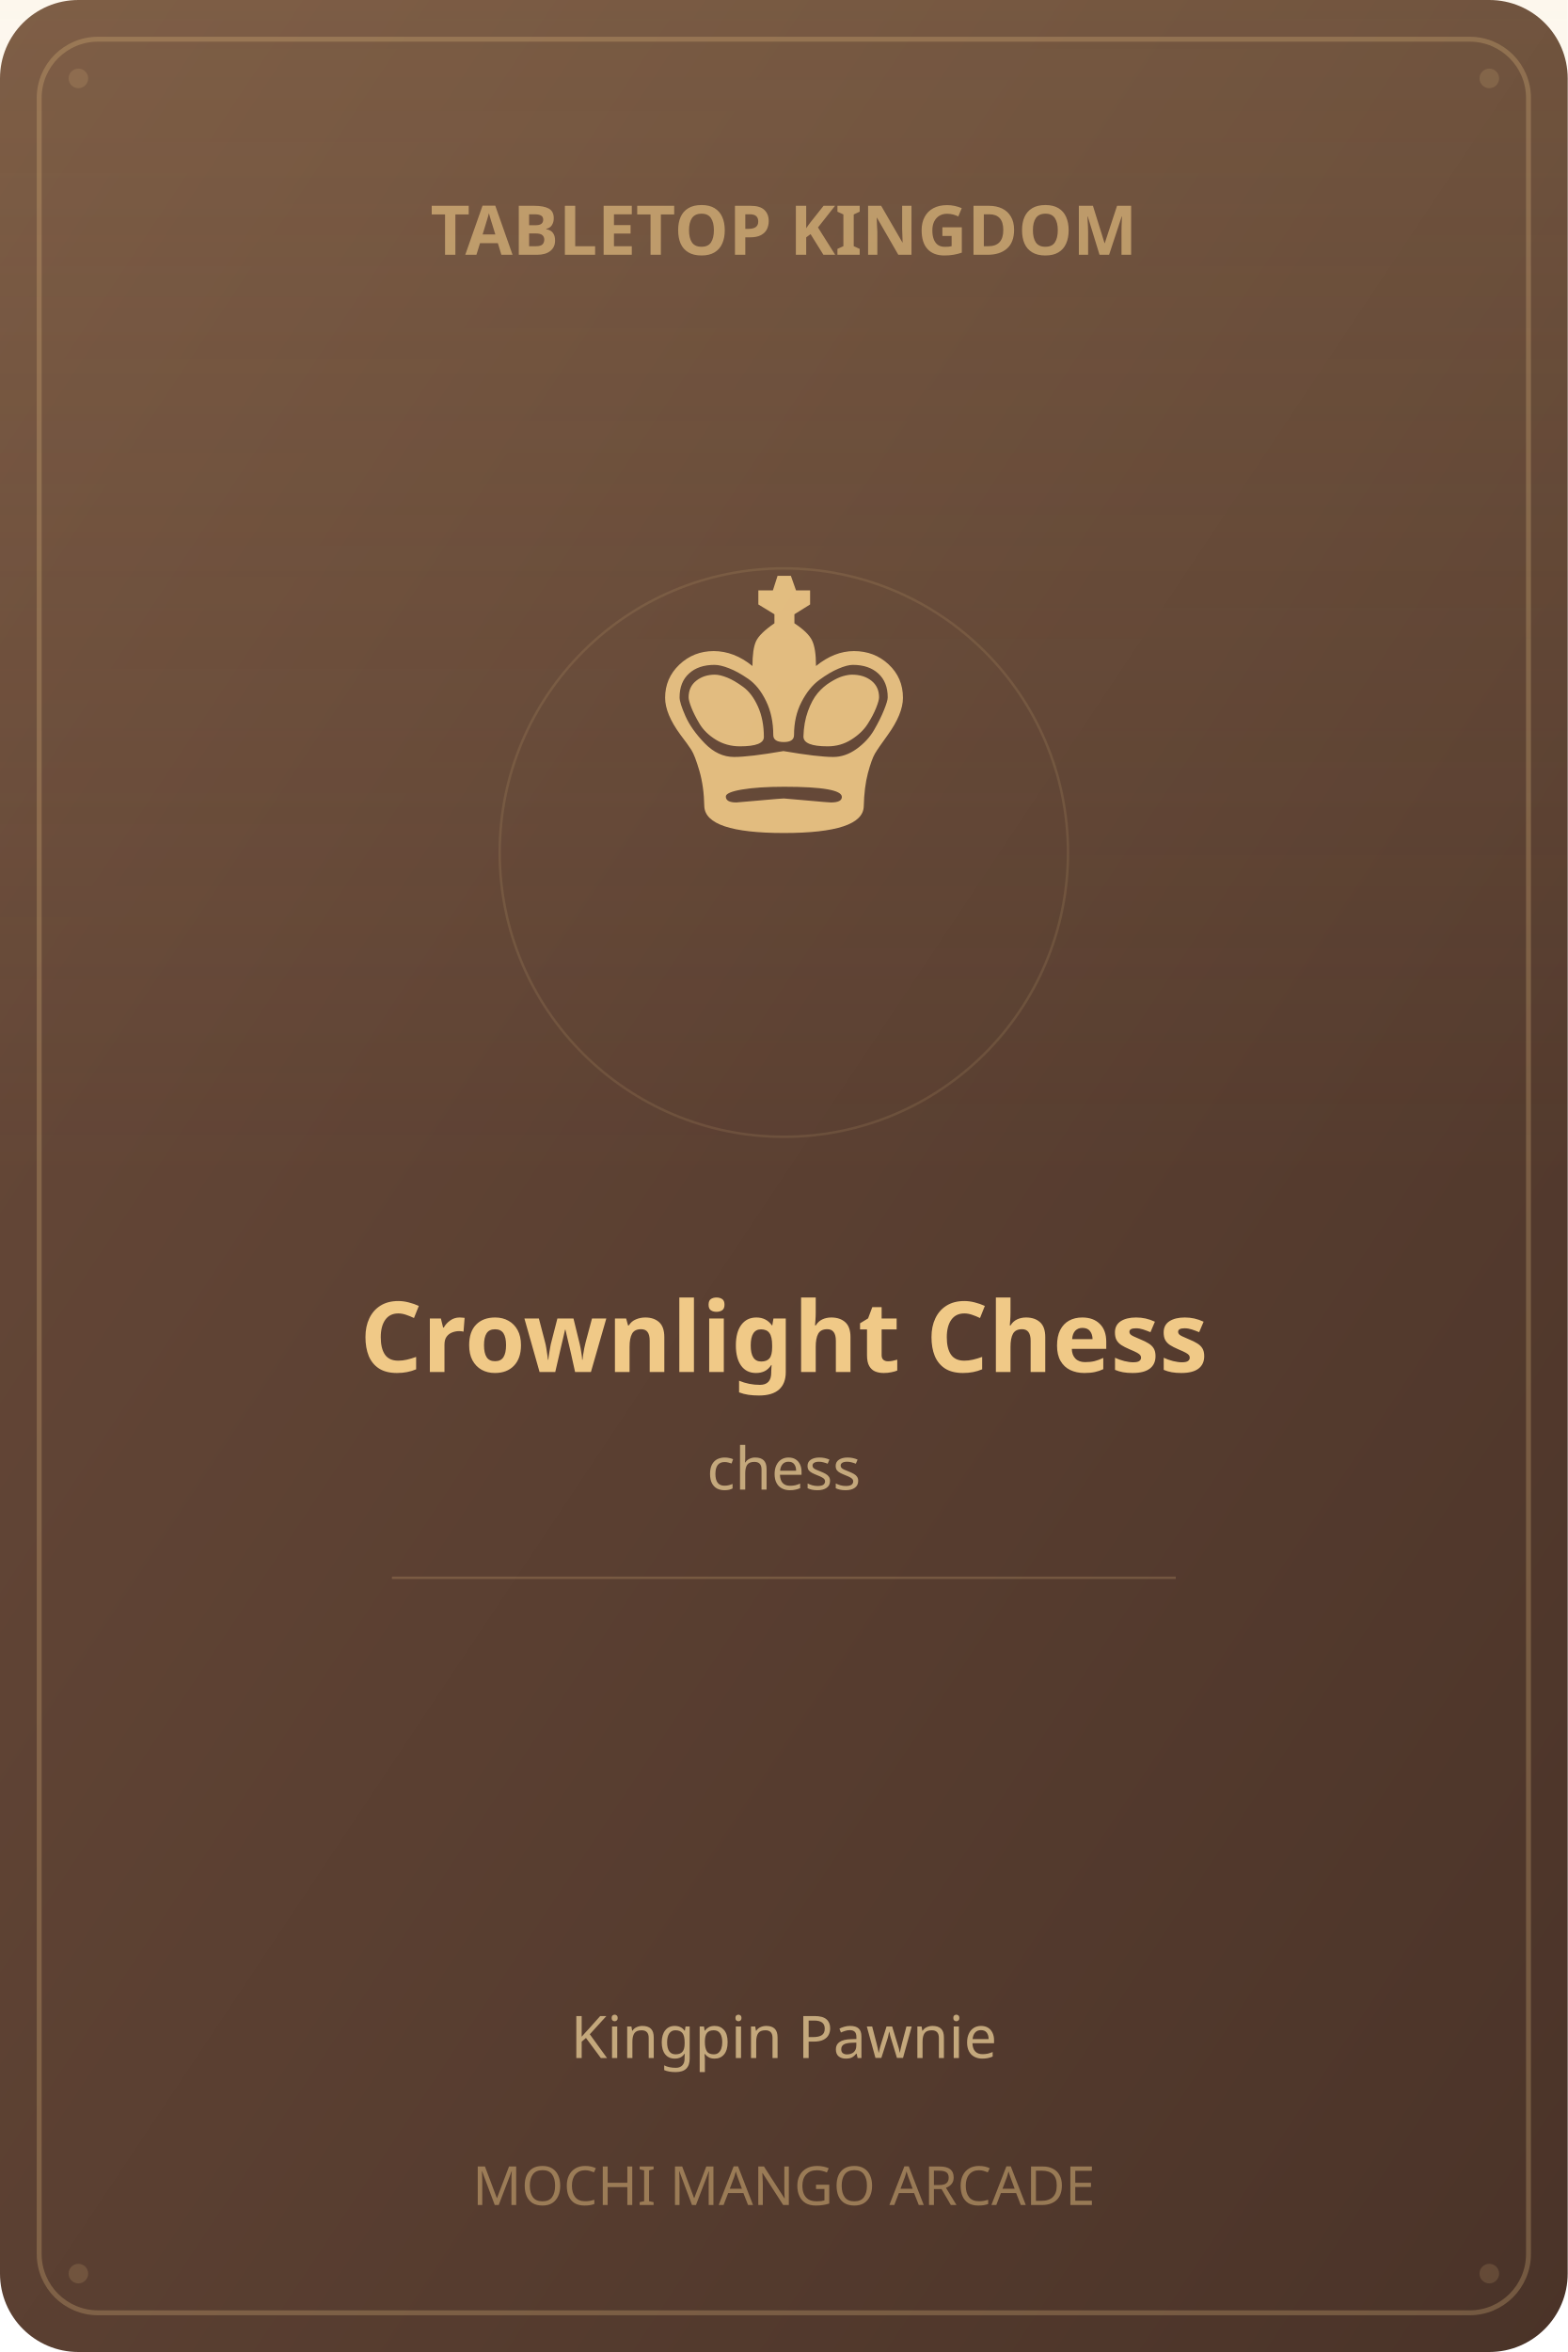
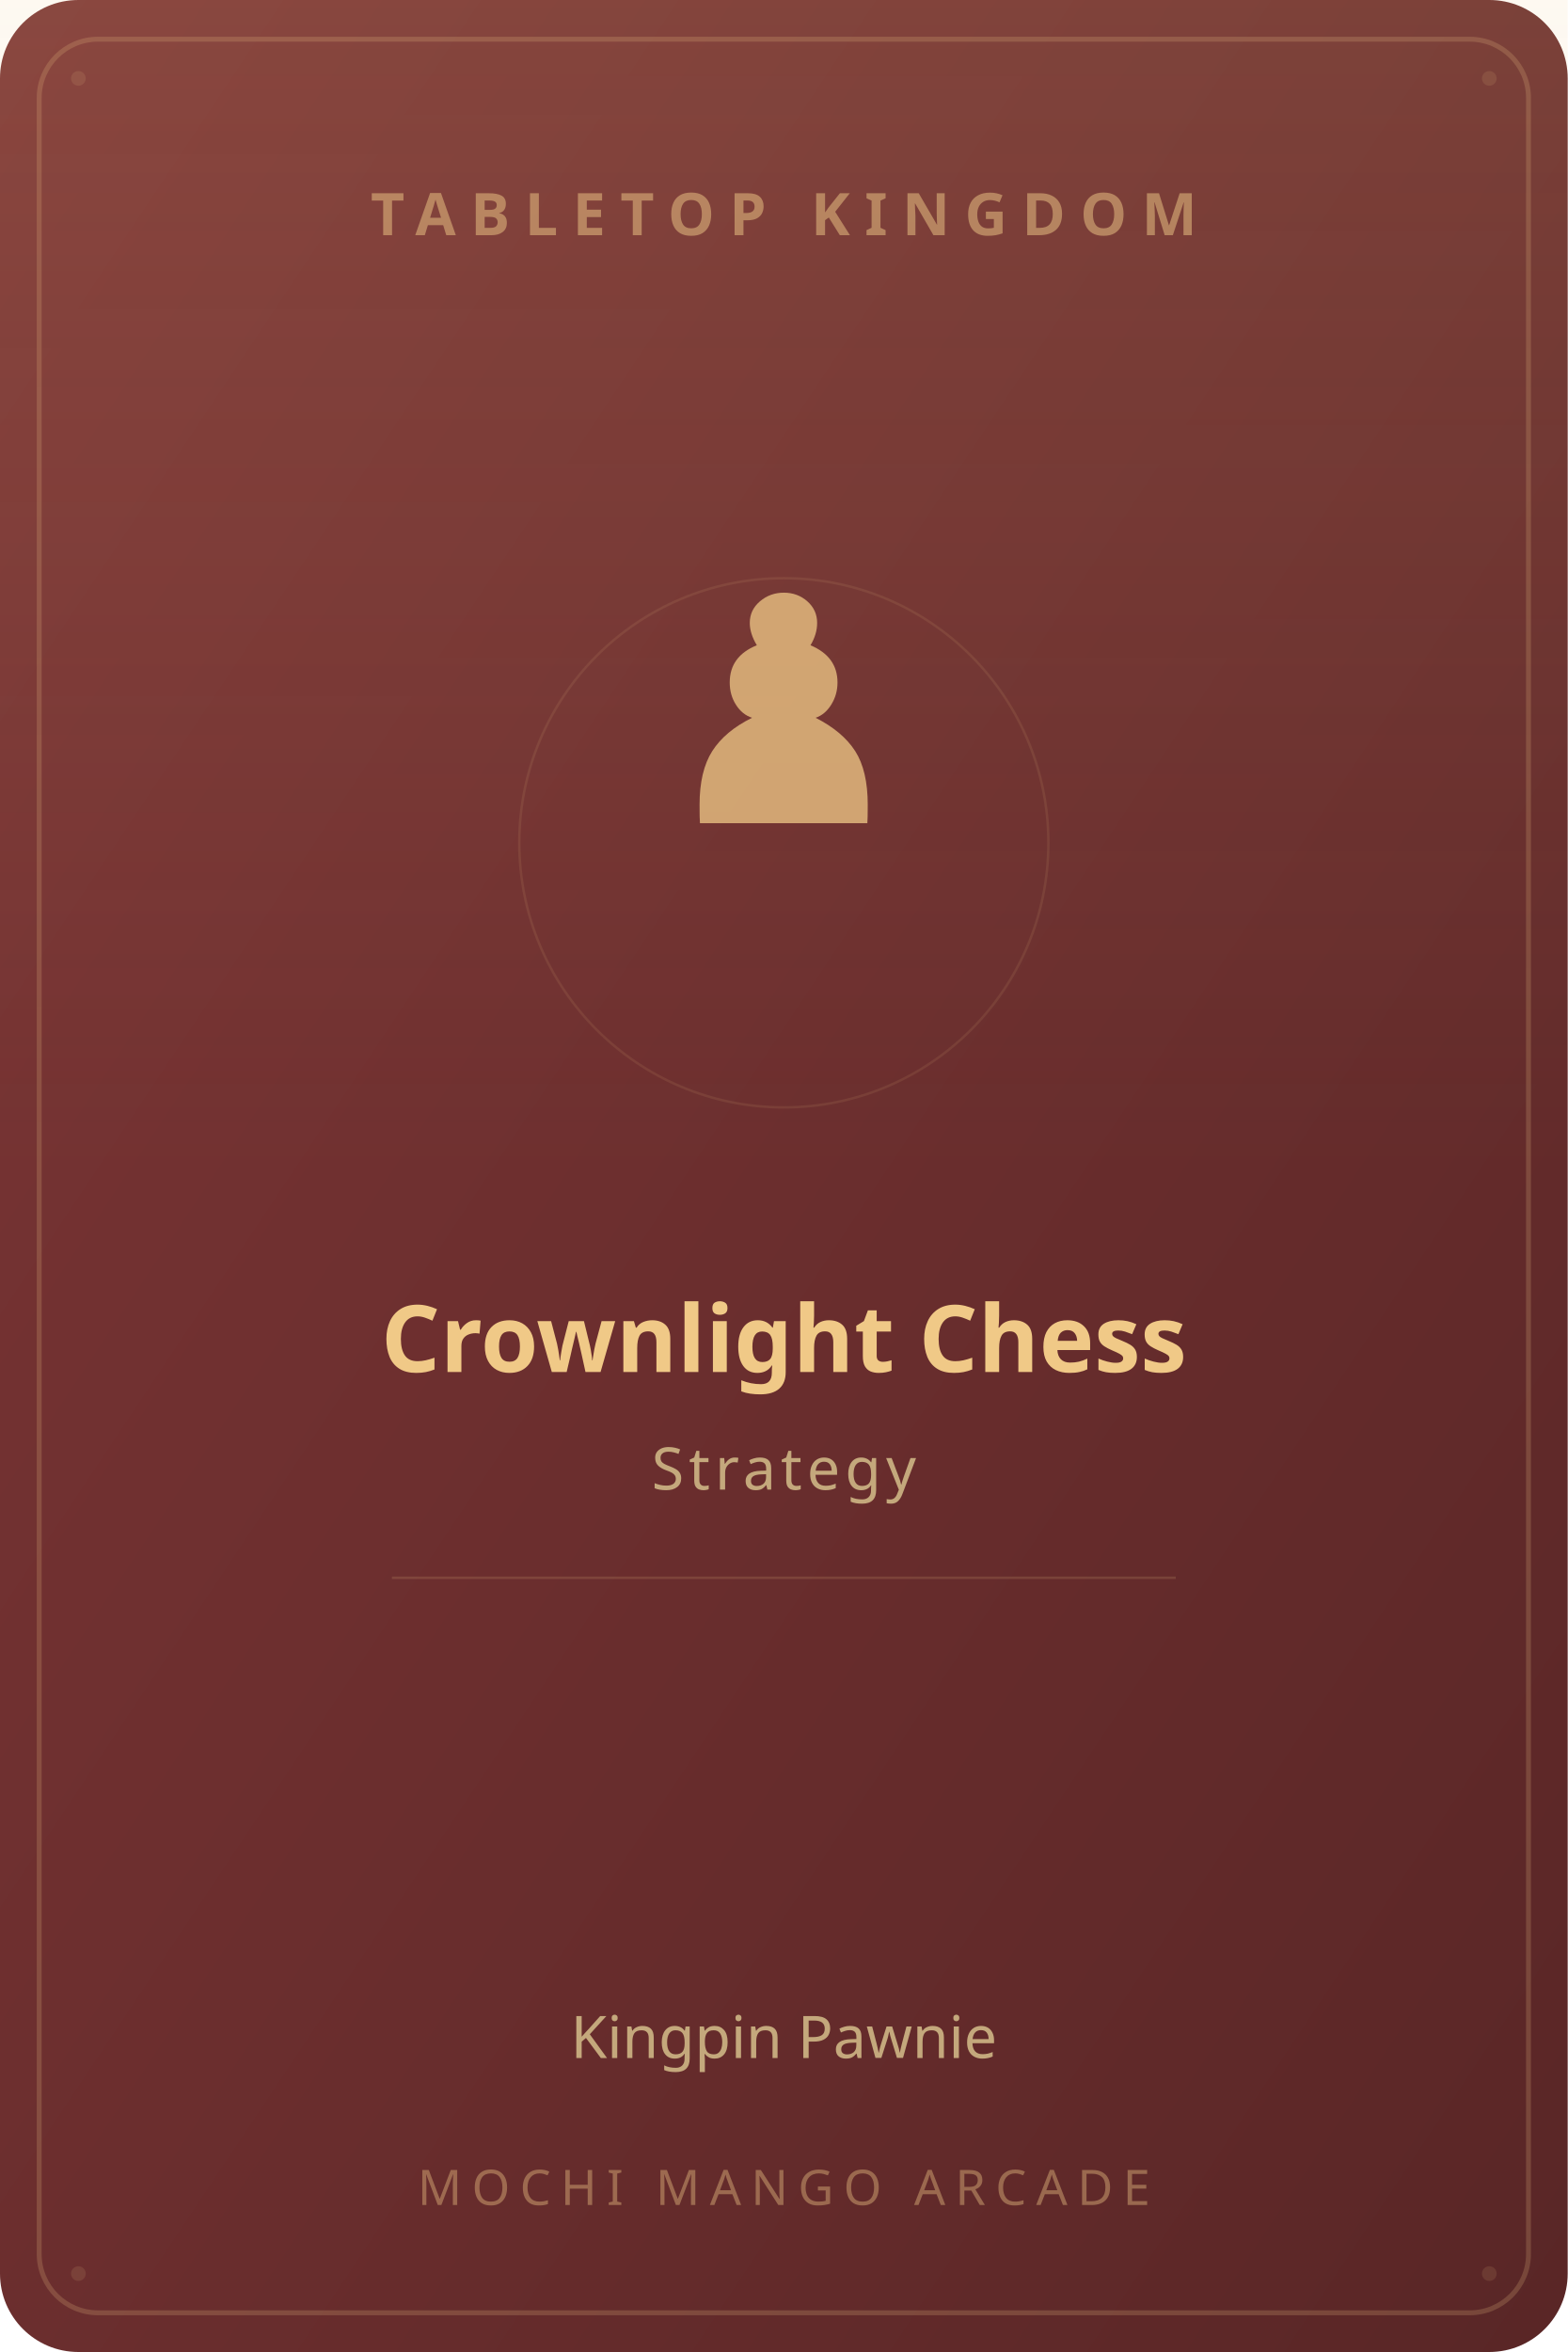
<svg xmlns="http://www.w3.org/2000/svg" viewBox="0 0 320 480">
  <defs>
-     <linearGradient id="bg" x1="0" y1="0" x2="1" y2="1">
-       <stop offset="0%" stop-color="#6b4c3b" />
-       <stop offset="100%" stop-color="#4a3328" />
+     <linearGradient id="b" x1="0" y1="0" x2="1" y2="1">
+       <stop offset="0%" stop-color="hsl(0,40%,35%)" />
+       <stop offset="100%" stop-color="hsl(0,40%,25%)" />
    </linearGradient>
-     <linearGradient id="glow" x1=".5" y1="0" x2=".5" y2="1">
-       <stop offset="0%" stop-color="#f0c987" stop-opacity=".15" />
+     <linearGradient id="g" x1=".5" y1="0" x2=".5" y2="1">
+       <stop offset="0%" stop-color="#f0c987" stop-opacity=".12" />
      <stop offset="100%" stop-color="#f0c987" stop-opacity="0" />
    </linearGradient>
  </defs>
-   <rect width="320" height="480" rx="16" fill="url(#bg)" />
-   <rect x="8" y="8" width="304" height="464" rx="12" fill="none" stroke="#f0c987" stroke-width="1" opacity=".25" />
-   <rect x="0" y="0" width="320" height="240" fill="url(#glow)" />
-   <text x="160" y="52" text-anchor="middle" fill="#f0c987" font-size="14" font-weight="600" font-family="Outfit,sans-serif" opacity=".6">TABLETOP KINGDOM</text>
-   <g transform="translate(160,170)">
-     <text y="0" text-anchor="middle" fill="#f0c987" font-size="80" font-family="serif" opacity=".9">♚</text>
-     <circle cx="0" cy="4" r="58" fill="none" stroke="#f0c987" stroke-width=".5" opacity=".12" />
+   <rect width="320" height="480" rx="16" fill="url(#b)" />
+   <rect x="8" y="8" width="304" height="464" rx="12" fill="none" stroke="#f0c987" stroke-width="1" opacity=".2" />
+   <rect x="0" y="0" width="320" height="240" fill="url(#g)" />
+   <text x="160" y="48" text-anchor="middle" fill="#f0c987" font-size="12" font-weight="600" font-family="Outfit,sans-serif" opacity=".5" letter-spacing="3">TABLETOP KINGDOM</text>
+   <g transform="translate(160,168)">
+     <text y="0" text-anchor="middle" fill="#f0c987" font-size="80" font-family="serif" opacity=".75">♟</text>
+     <circle cx="0" cy="4" r="54" fill="none" stroke="#f0c987" stroke-width=".5" opacity=".1" />
  </g>
-   <text x="160" y="280" text-anchor="middle" fill="#f0c987" font-size="20" font-weight="700" font-family="Fredoka,Outfit,sans-serif">Crownlight Chess</text>
-   <text x="160" y="304" text-anchor="middle" fill="#c4a87c" font-size="12" font-family="Outfit,sans-serif" text-transform="uppercase">chess</text>
-   <line x1="80" y1="322" x2="240" y2="322" stroke="#f0c987" stroke-width=".5" opacity=".2" />
+   <text x="160" y="280" text-anchor="middle" fill="#f0c987" font-size="19" font-weight="700" font-family="Fredoka,Outfit,sans-serif">Crownlight Chess</text>
+   <text x="160" y="304" text-anchor="middle" fill="#c4a87c" font-size="12" font-family="Outfit,sans-serif" letter-spacing="1">Strategy</text>
+   <line x1="80" y1="322" x2="240" y2="322" stroke="#f0c987" stroke-width=".5" opacity=".15" />
  <text x="160" y="420" text-anchor="middle" fill="#c4a87c" font-size="12" font-family="Outfit,sans-serif">Kingpin Pawnie</text>
-   <text x="160" y="450" text-anchor="middle" fill="#f0c987" font-size="11" font-family="Outfit,sans-serif" opacity=".45">MOCHI MANGO ARCADE</text>
-   <circle cx="16" cy="16" r="2" fill="#f0c987" opacity=".15" />
-   <circle cx="304" cy="16" r="2" fill="#f0c987" opacity=".15" />
-   <circle cx="16" cy="464" r="2" fill="#f0c987" opacity=".15" />
-   <circle cx="304" cy="464" r="2" fill="#f0c987" opacity=".15" />
+   <text x="160" y="450" text-anchor="middle" fill="#f0c987" font-size="10" font-family="Outfit,sans-serif" opacity=".4" letter-spacing="2">MOCHI MANGO ARCADE</text>
+   <circle cx="16" cy="16" r="1.5" fill="#f0c987" opacity=".12" />
+   <circle cx="304" cy="16" r="1.5" fill="#f0c987" opacity=".12" />
+   <circle cx="16" cy="464" r="1.5" fill="#f0c987" opacity=".12" />
+   <circle cx="304" cy="464" r="1.5" fill="#f0c987" opacity=".12" />
</svg>
